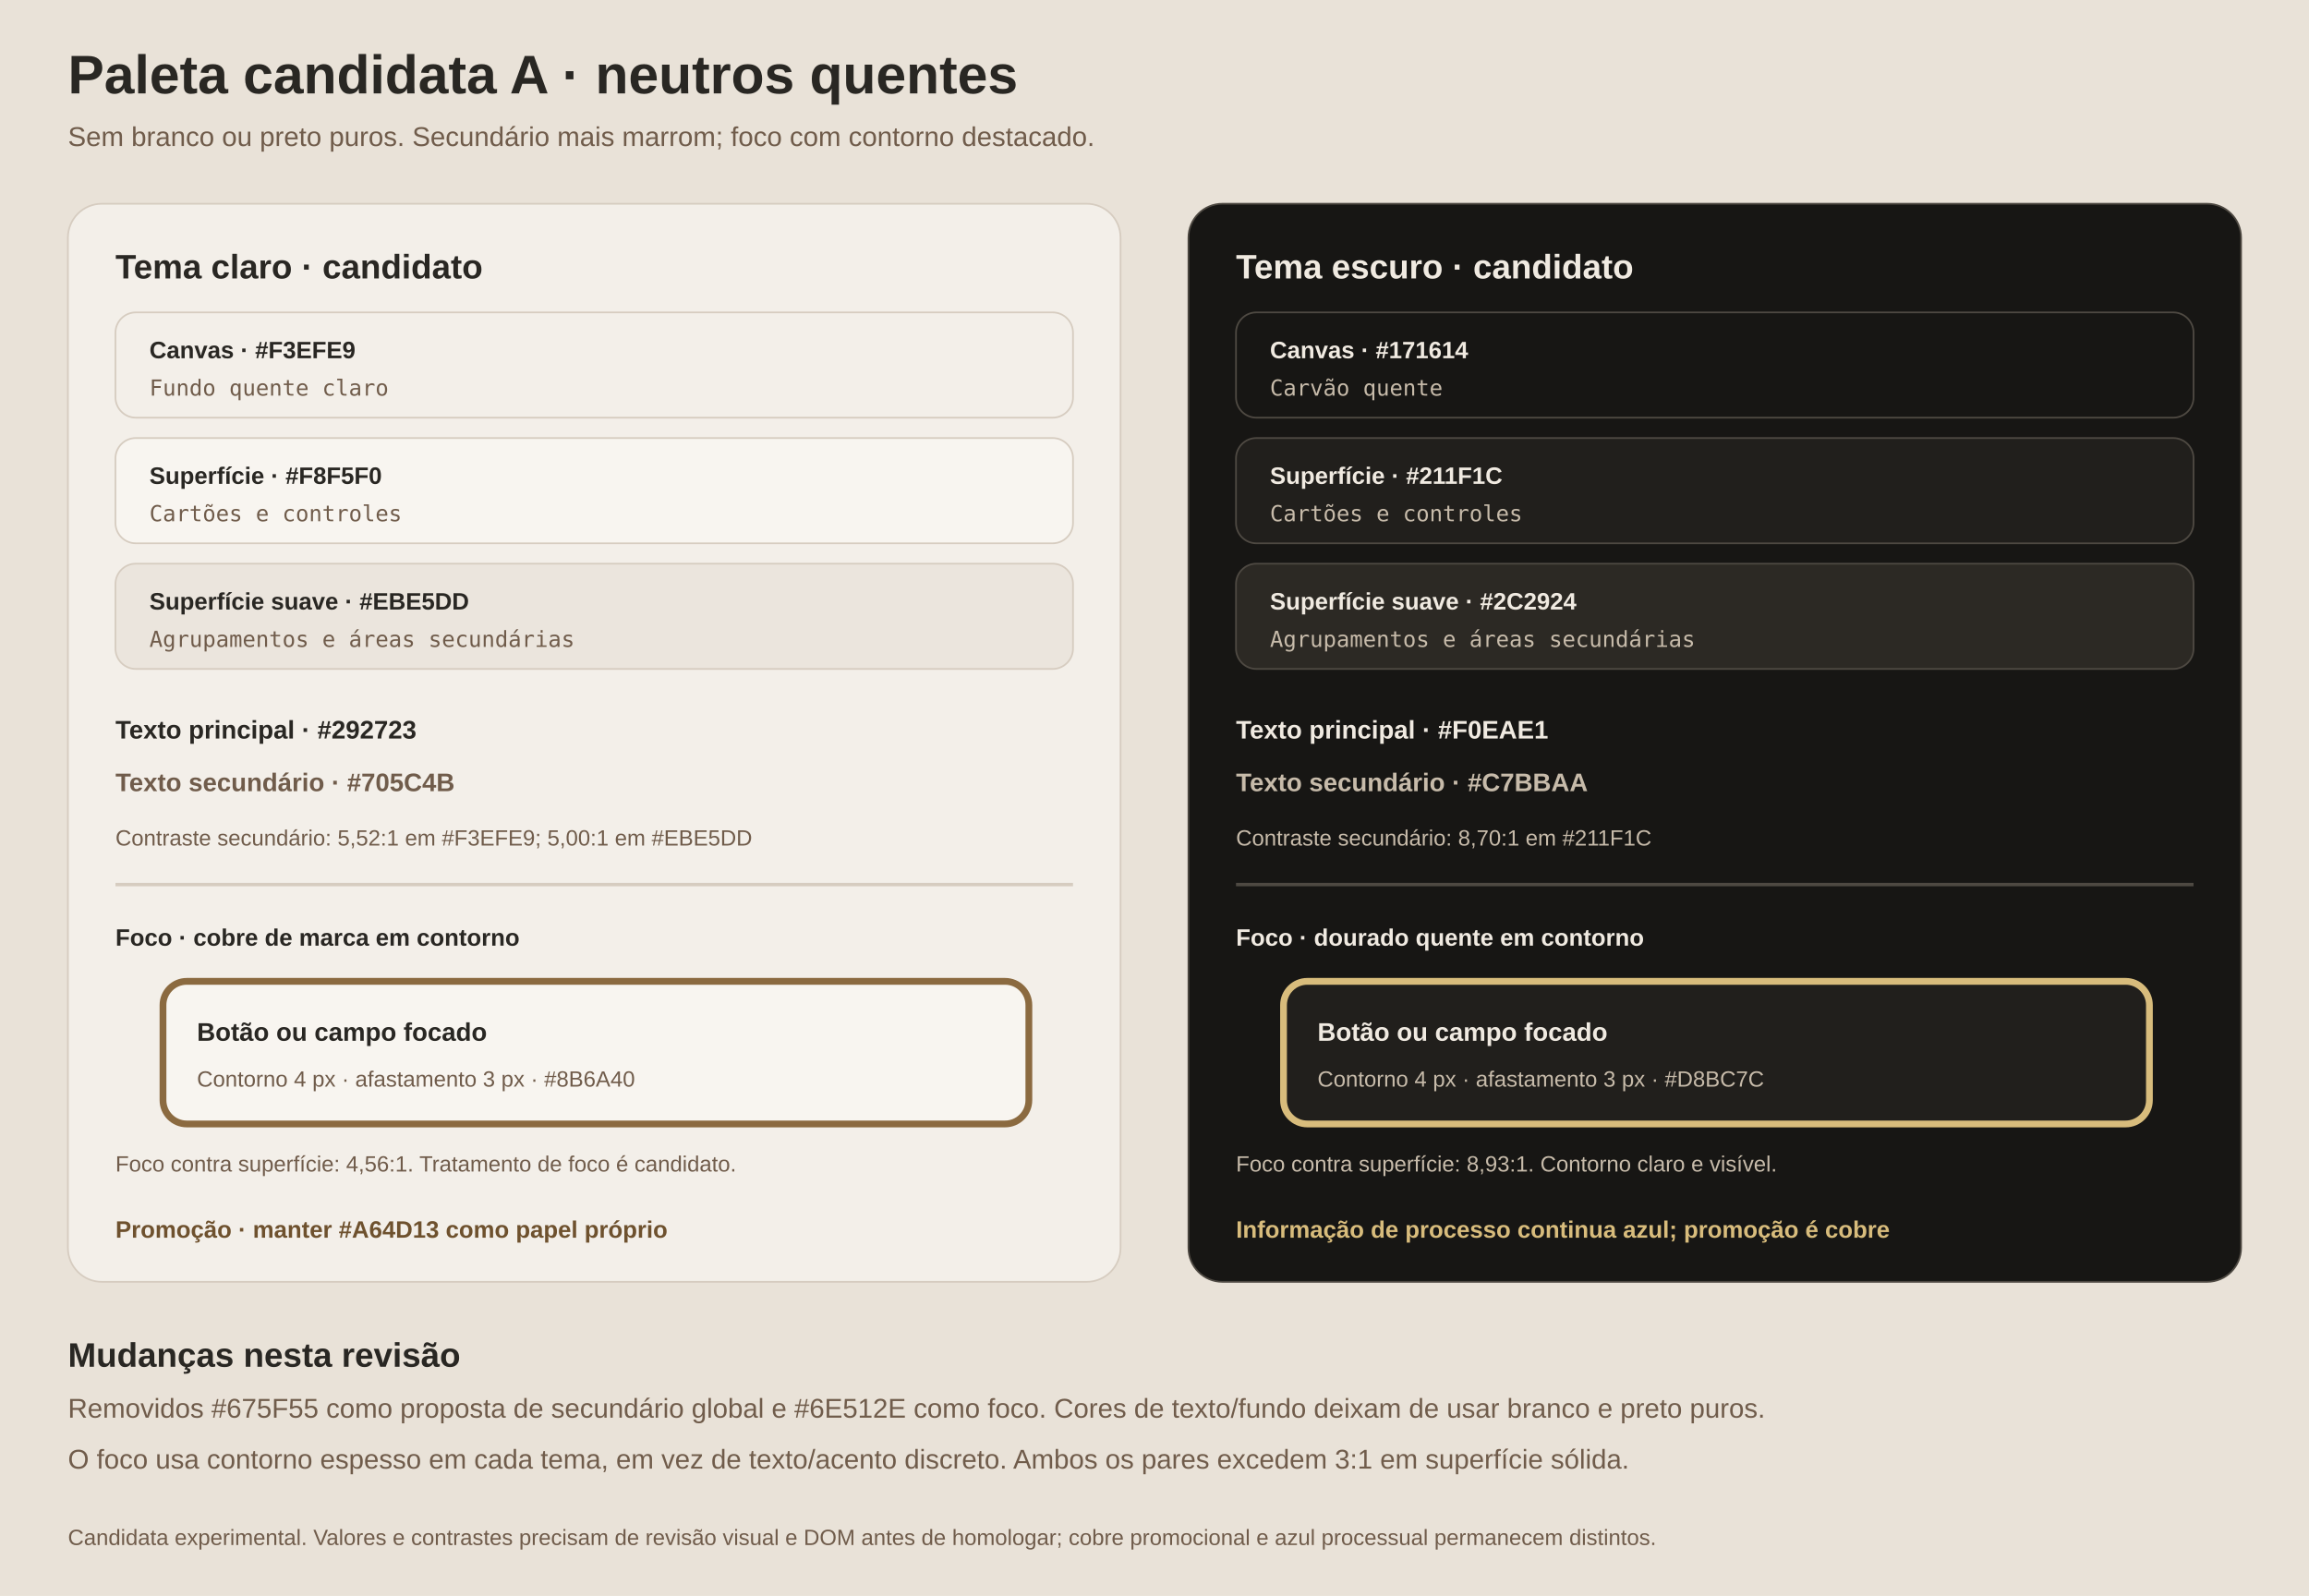
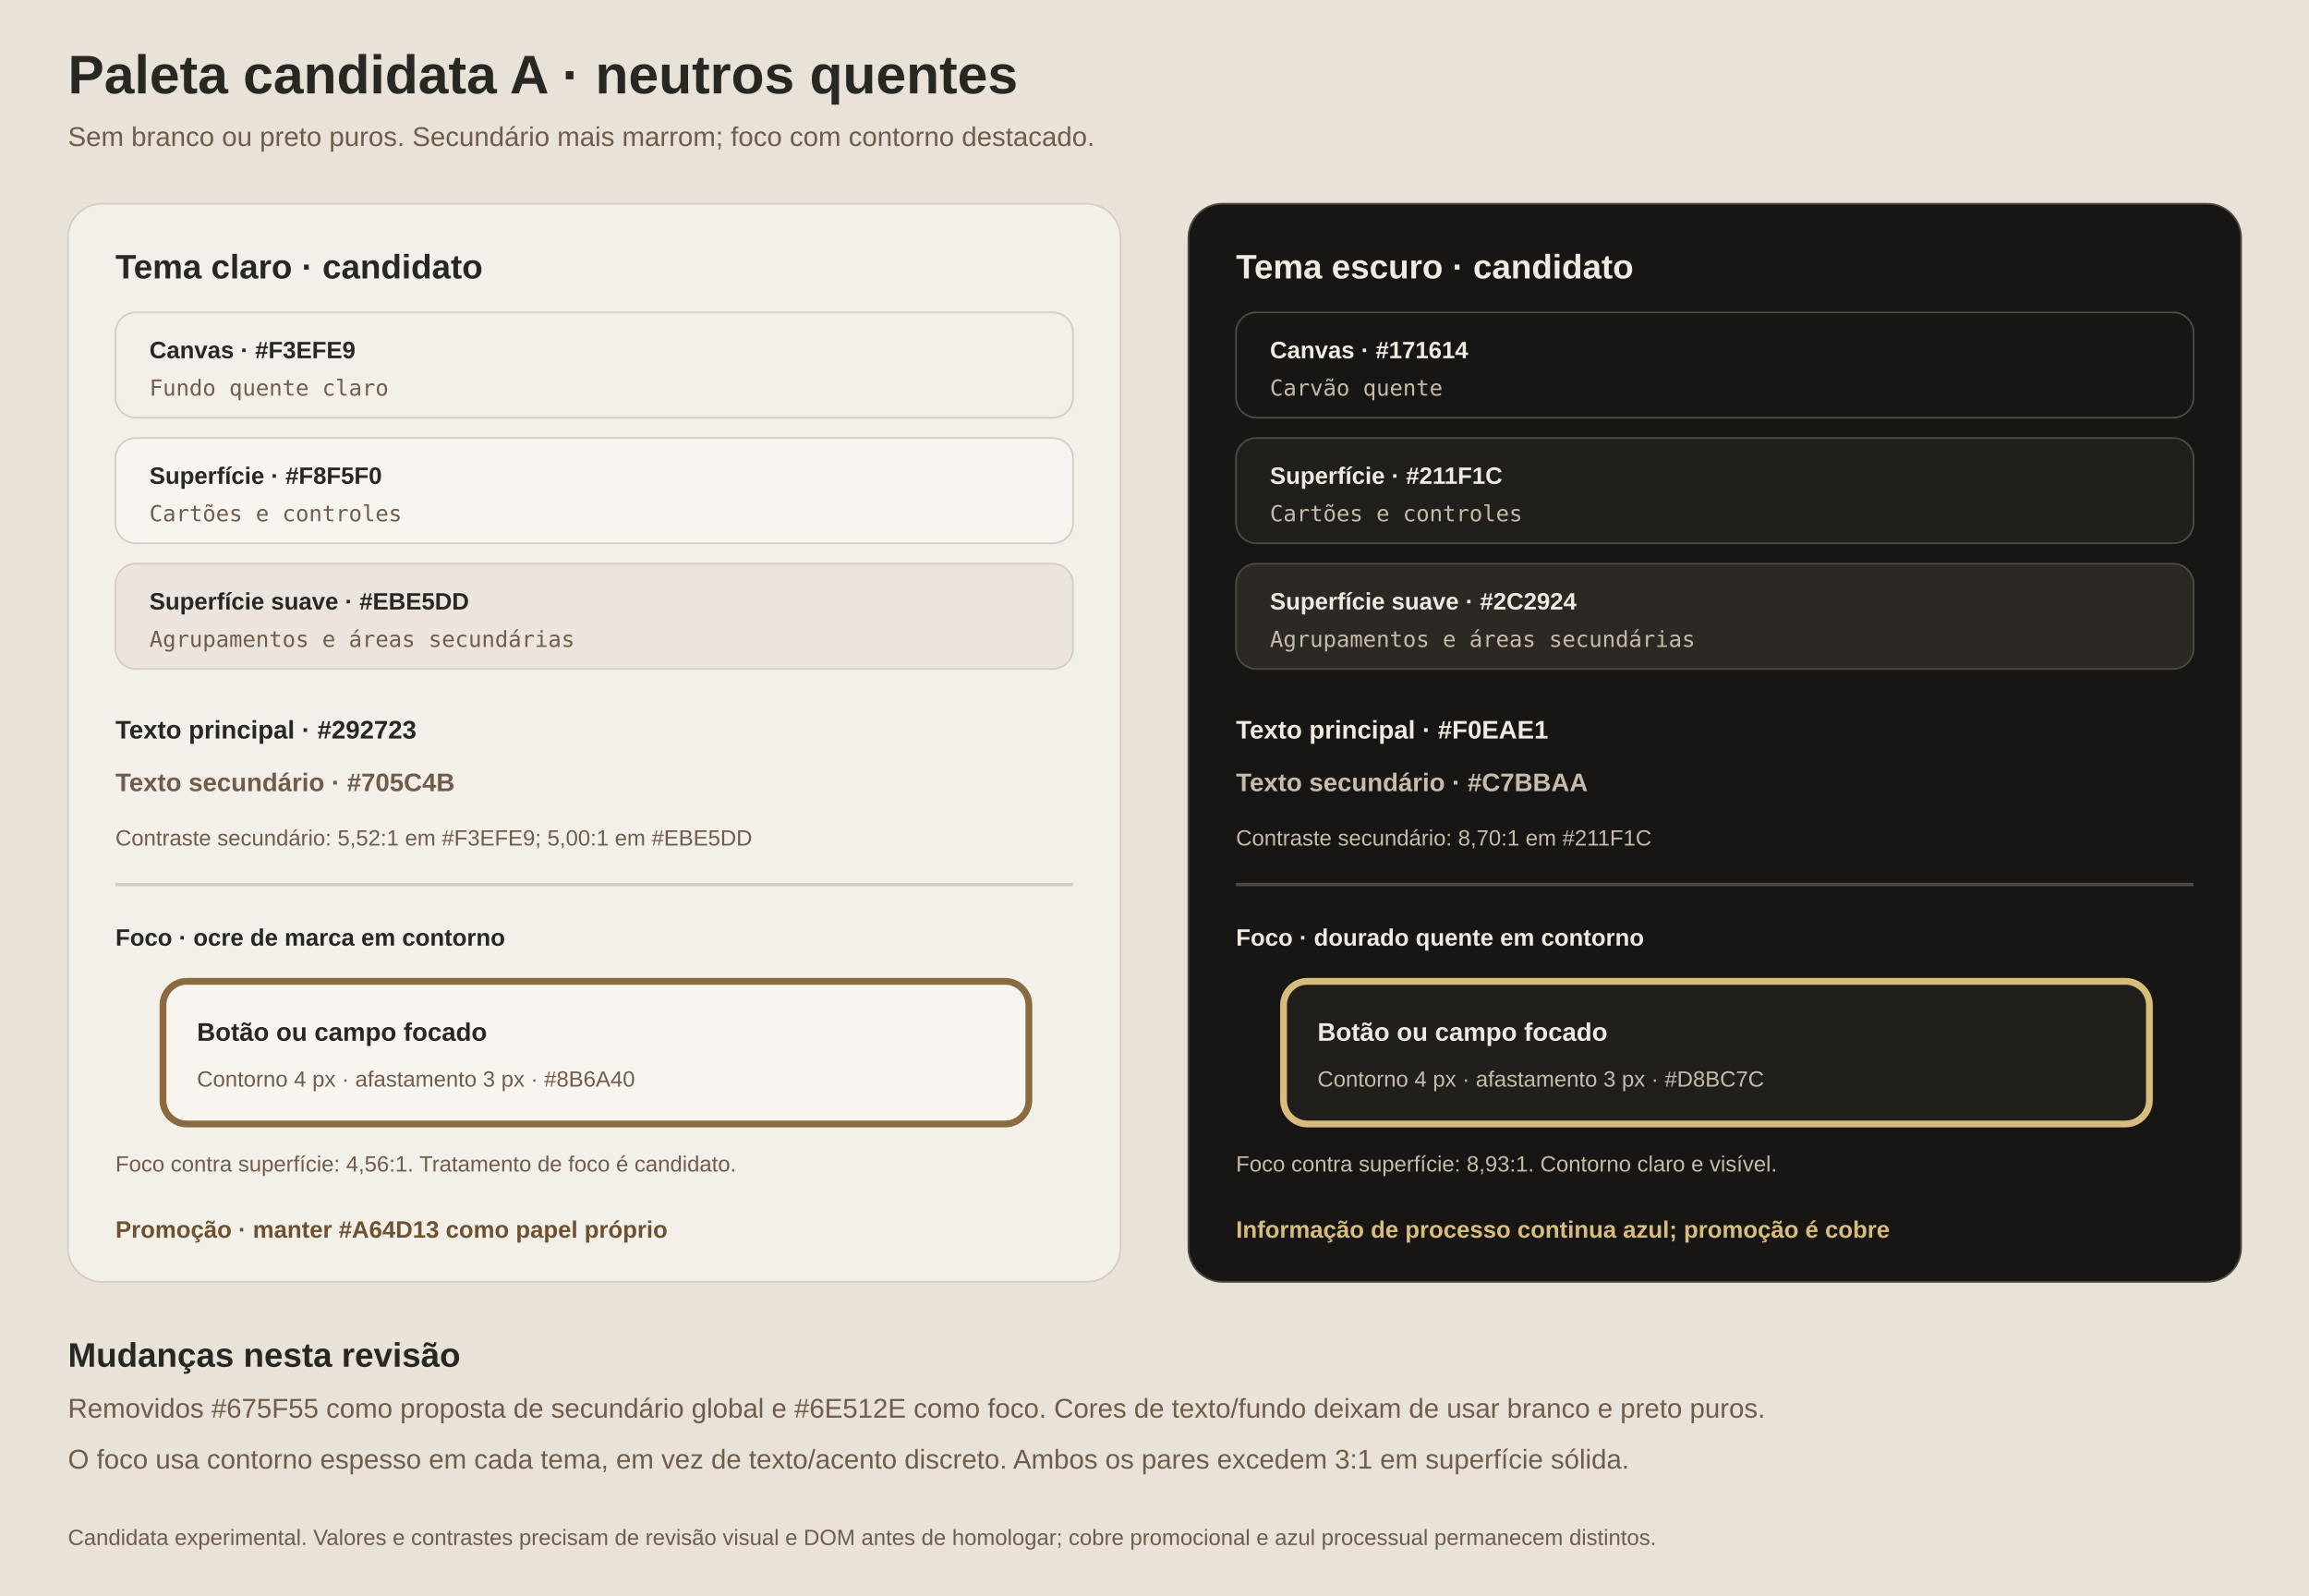
<svg xmlns="http://www.w3.org/2000/svg" width="1360" height="940" viewBox="0 0 1360 940">
  <defs>
    <style>text{font-family:Arial,Helvetica,sans-serif}.title{font-size:32px;font-weight:700}.sub{font-size:16px}.head{font-size:20px;font-weight:700}.role{font-size:14px;font-weight:700}.hex{font-size:13px;font-family:monospace}.sample{font-size:15px;font-weight:700}.note{font-size:13px}</style>
  </defs>
  <rect width="1360" height="940" fill="#e9e2d8" />
  <text x="40" y="55" class="title" fill="#292723">Paleta candidata A · neutros quentes</text>
  <text x="40" y="86" class="sub" fill="#705c4b">Sem branco ou preto puros. Secundário mais marrom; foco com contorno destacado.</text>
  <g transform="translate(40 120)">
    <rect width="620" height="635" rx="20" fill="#f3efe9" stroke="#d6ccc0" />
    <text x="28" y="44" class="head" fill="#292723">Tema claro · candidato</text>
    <rect x="28" y="64" width="564" height="62" rx="12" fill="#f3efe9" stroke="#d6ccc0" />
    <text x="48" y="91" class="role" fill="#292723">Canvas · #F3EFE9</text>
    <text x="48" y="113" class="hex" fill="#705c4b">Fundo quente claro</text>
    <rect x="28" y="138" width="564" height="62" rx="12" fill="#f8f5f0" stroke="#d6ccc0" />
    <text x="48" y="165" class="role" fill="#292723">Superfície · #F8F5F0</text>
    <text x="48" y="187" class="hex" fill="#705c4b">Cartões e controles</text>
    <rect x="28" y="212" width="564" height="62" rx="12" fill="#ebe5dd" stroke="#d6ccc0" />
    <text x="48" y="239" class="role" fill="#292723">Superfície suave · #EBE5DD</text>
    <text x="48" y="261" class="hex" fill="#705c4b">Agrupamentos e áreas secundárias</text>
    <text x="28" y="315" class="sample" fill="#292723">Texto principal · #292723</text>
    <text x="28" y="346" class="sample" fill="#705c4b">Texto secundário · #705C4B</text>
    <text x="28" y="378" class="note" fill="#705c4b">Contraste secundário: 5,52:1 em #F3EFE9; 5,00:1 em #EBE5DD</text>
    <rect x="28" y="400" width="564" height="2" fill="#d6ccc0" />
-     <text x="28" y="437" class="role" fill="#292723">Foco · cobre de marca em contorno</text>
+     <text x="28" y="437" class="role" fill="#292723">Foco · ocre de marca em contorno</text>
    <rect x="56" y="458" width="510" height="84" rx="14" fill="#f8f5f0" stroke="#8b6a40" stroke-width="4" />
    <text x="76" y="493" class="sample" fill="#292723">Botão ou campo focado</text>
    <text x="76" y="520" class="note" fill="#705c4b">Contorno 4 px · afastamento 3 px ·  #8B6A40</text>
    <text x="28" y="570" class="note" fill="#705c4b">Foco contra superfície: 4,56:1. Tratamento de foco é candidato.</text>
    <text x="28" y="609" class="role" fill="#6e512e">Promoção · manter #A64D13 como papel próprio</text>
  </g>
  <g transform="translate(700 120)">
    <rect width="620" height="635" rx="20" fill="#171614" stroke="#4e4942" />
    <text x="28" y="44" class="head" fill="#f0eae1">Tema escuro · candidato</text>
    <rect x="28" y="64" width="564" height="62" rx="12" fill="#171614" stroke="#4e4942" />
    <text x="48" y="91" class="role" fill="#f0eae1">Canvas · #171614</text>
    <text x="48" y="113" class="hex" fill="#c7bbaa">Carvão quente</text>
    <rect x="28" y="138" width="564" height="62" rx="12" fill="#211f1c" stroke="#4e4942" />
    <text x="48" y="165" class="role" fill="#f0eae1">Superfície · #211F1C</text>
    <text x="48" y="187" class="hex" fill="#c7bbaa">Cartões e controles</text>
    <rect x="28" y="212" width="564" height="62" rx="12" fill="#2c2924" stroke="#4e4942" />
    <text x="48" y="239" class="role" fill="#f0eae1">Superfície suave · #2C2924</text>
    <text x="48" y="261" class="hex" fill="#c7bbaa">Agrupamentos e áreas secundárias</text>
    <text x="28" y="315" class="sample" fill="#f0eae1">Texto principal · #F0EAE1</text>
    <text x="28" y="346" class="sample" fill="#c7bbaa">Texto secundário · #C7BBAA</text>
    <text x="28" y="378" class="note" fill="#c7bbaa">Contraste secundário: 8,70:1 em #211F1C</text>
    <rect x="28" y="400" width="564" height="2" fill="#4e4942" />
    <text x="28" y="437" class="role" fill="#f0eae1">Foco · dourado quente em contorno</text>
    <rect x="56" y="458" width="510" height="84" rx="14" fill="#211f1c" stroke="#d8bc7c" stroke-width="4" />
    <text x="76" y="493" class="sample" fill="#f0eae1">Botão ou campo focado</text>
    <text x="76" y="520" class="note" fill="#c7bbaa">Contorno 4 px · afastamento 3 px · #D8BC7C</text>
    <text x="28" y="570" class="note" fill="#c7bbaa">Foco contra superfície: 8,93:1. Contorno claro e visível.</text>
    <text x="28" y="609" class="role" fill="#d8bc7c">Informação de processo continua azul; promoção é cobre</text>
  </g>
  <text x="40" y="805" class="head" fill="#292723">Mudanças nesta revisão</text>
  <text x="40" y="835" class="sub" fill="#705c4b">Removidos #675F55 como proposta de secundário global e #6E512E como foco. Cores de texto/fundo deixam de usar branco e preto puros.</text>
  <text x="40" y="865" class="sub" fill="#705c4b">O foco usa contorno espesso em cada tema, em vez de texto/acento discreto. Ambos os pares excedem 3:1 em superfície sólida.</text>
  <text x="40" y="910" class="note" fill="#705c4b">Candidata experimental. Valores e contrastes precisam de revisão visual e DOM antes de homologar; cobre promocional e azul processual permanecem distintos.</text>
</svg>
